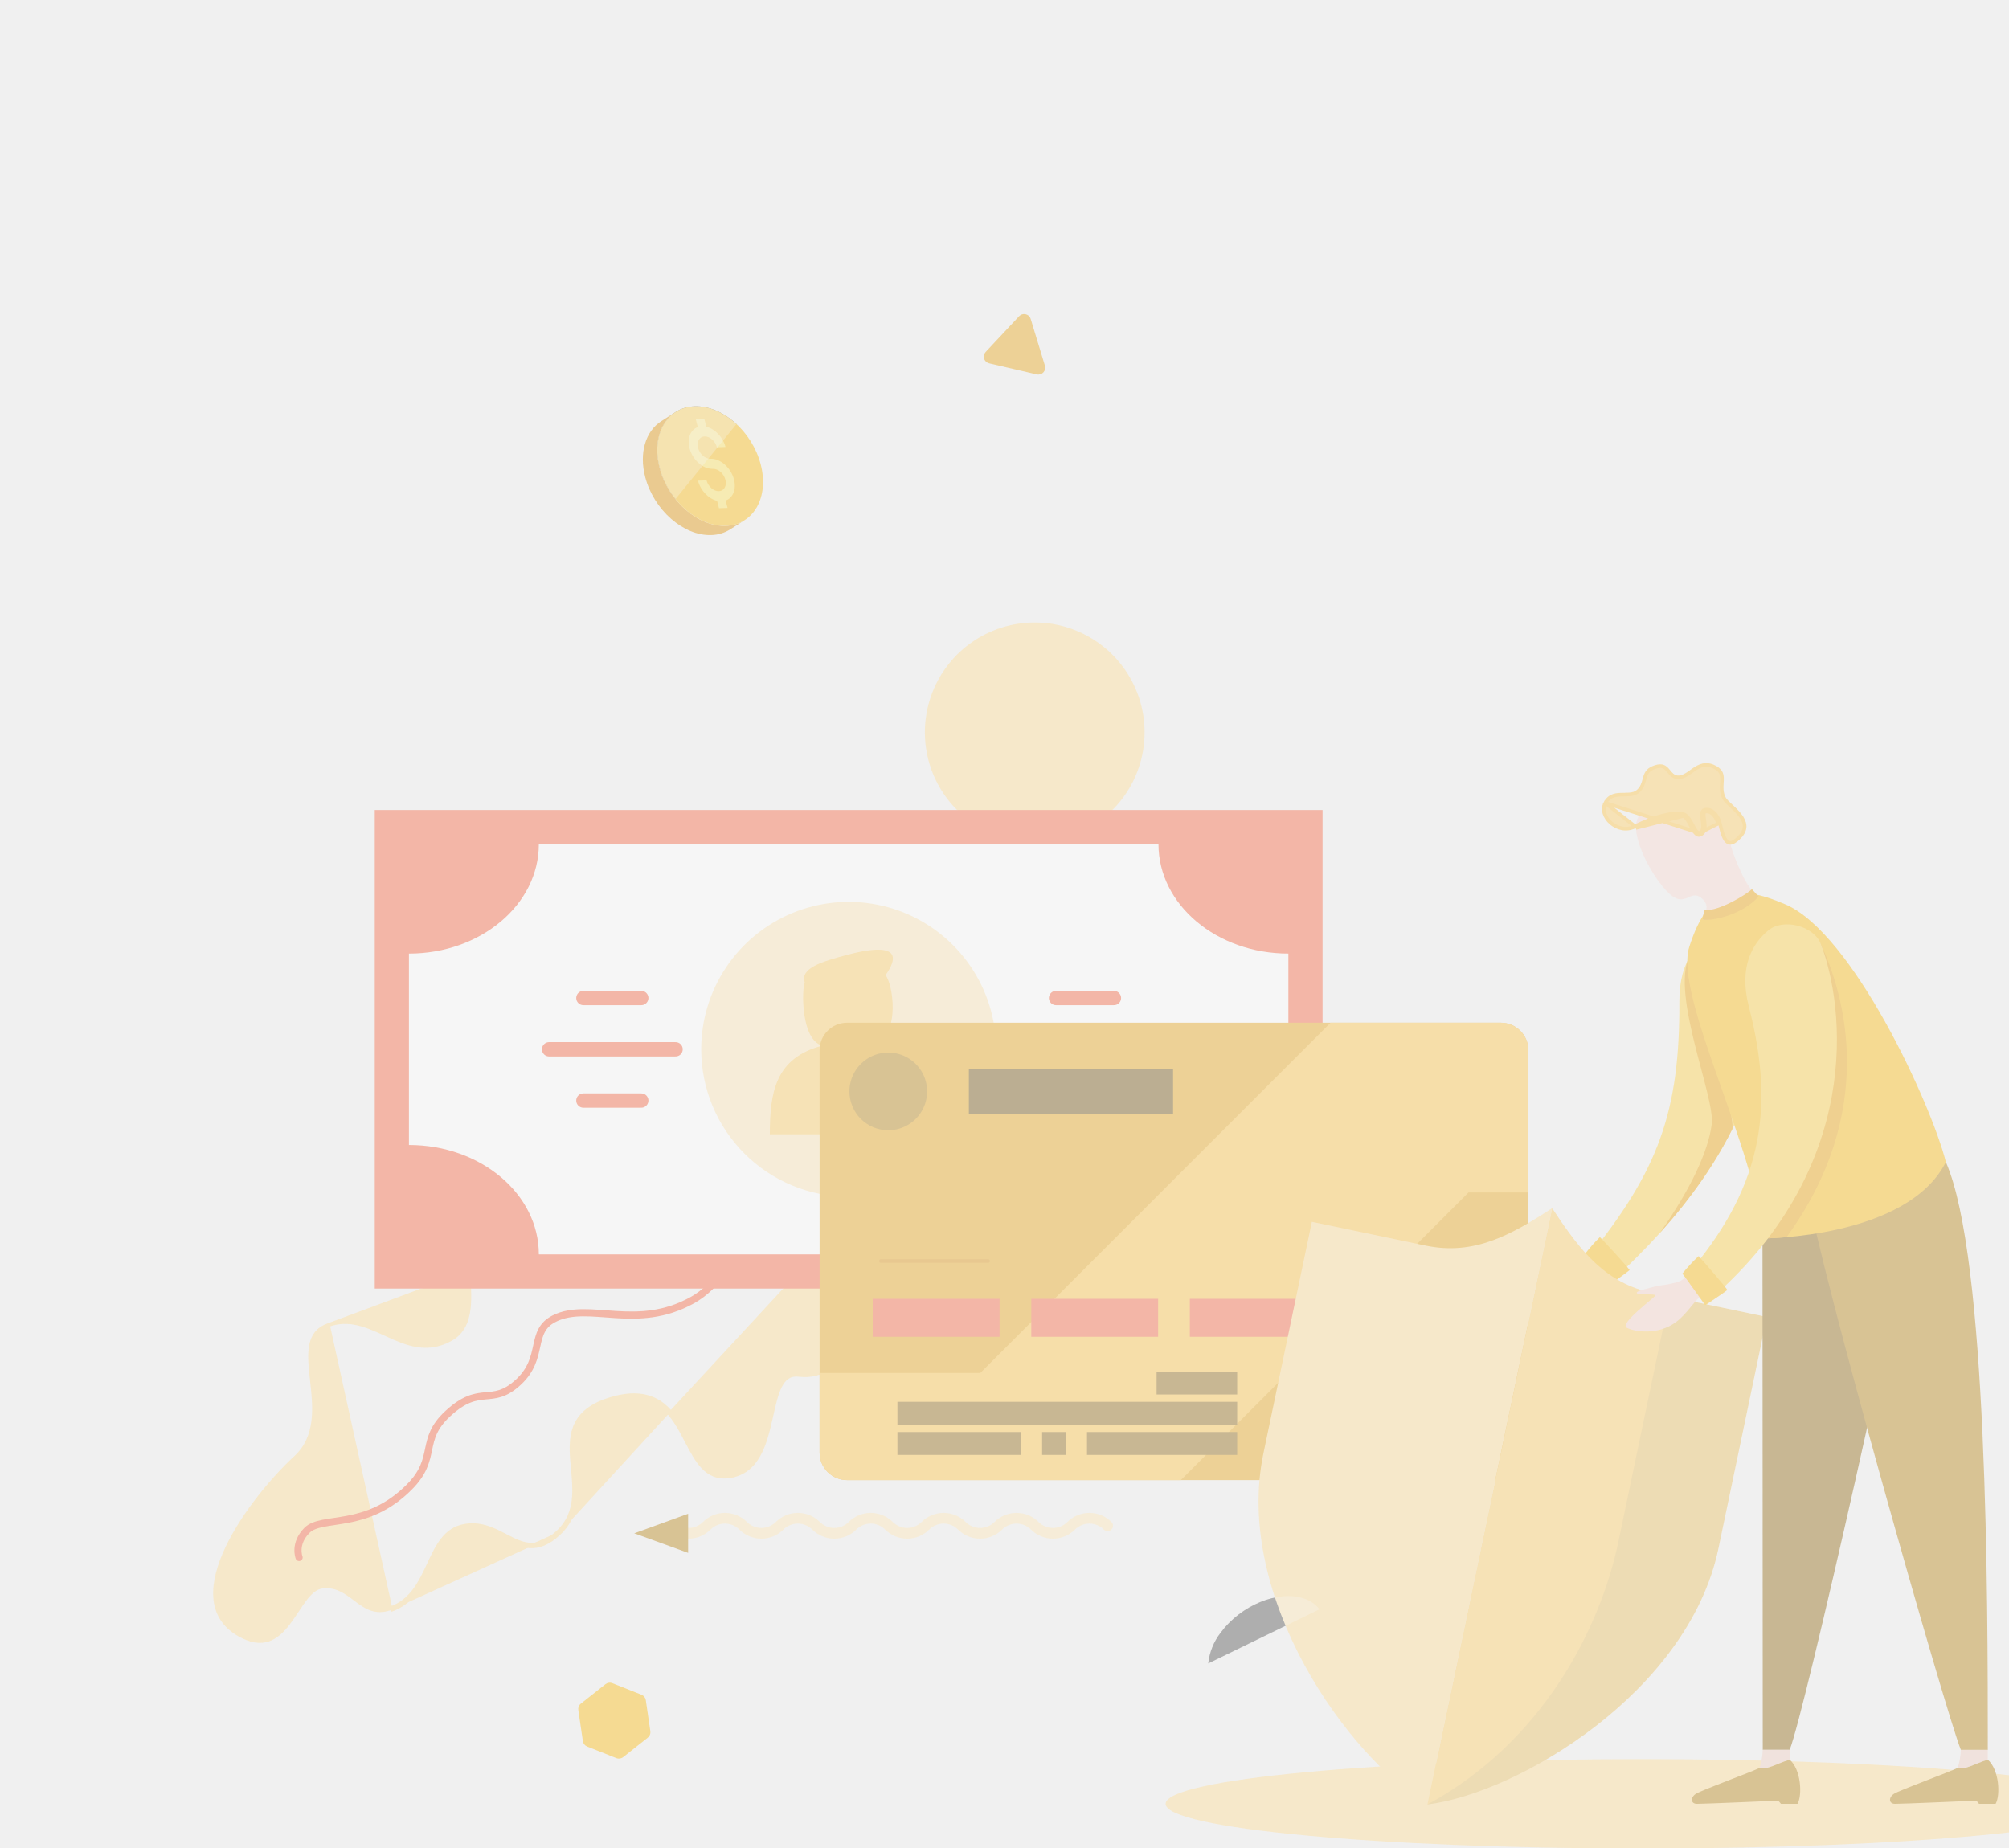
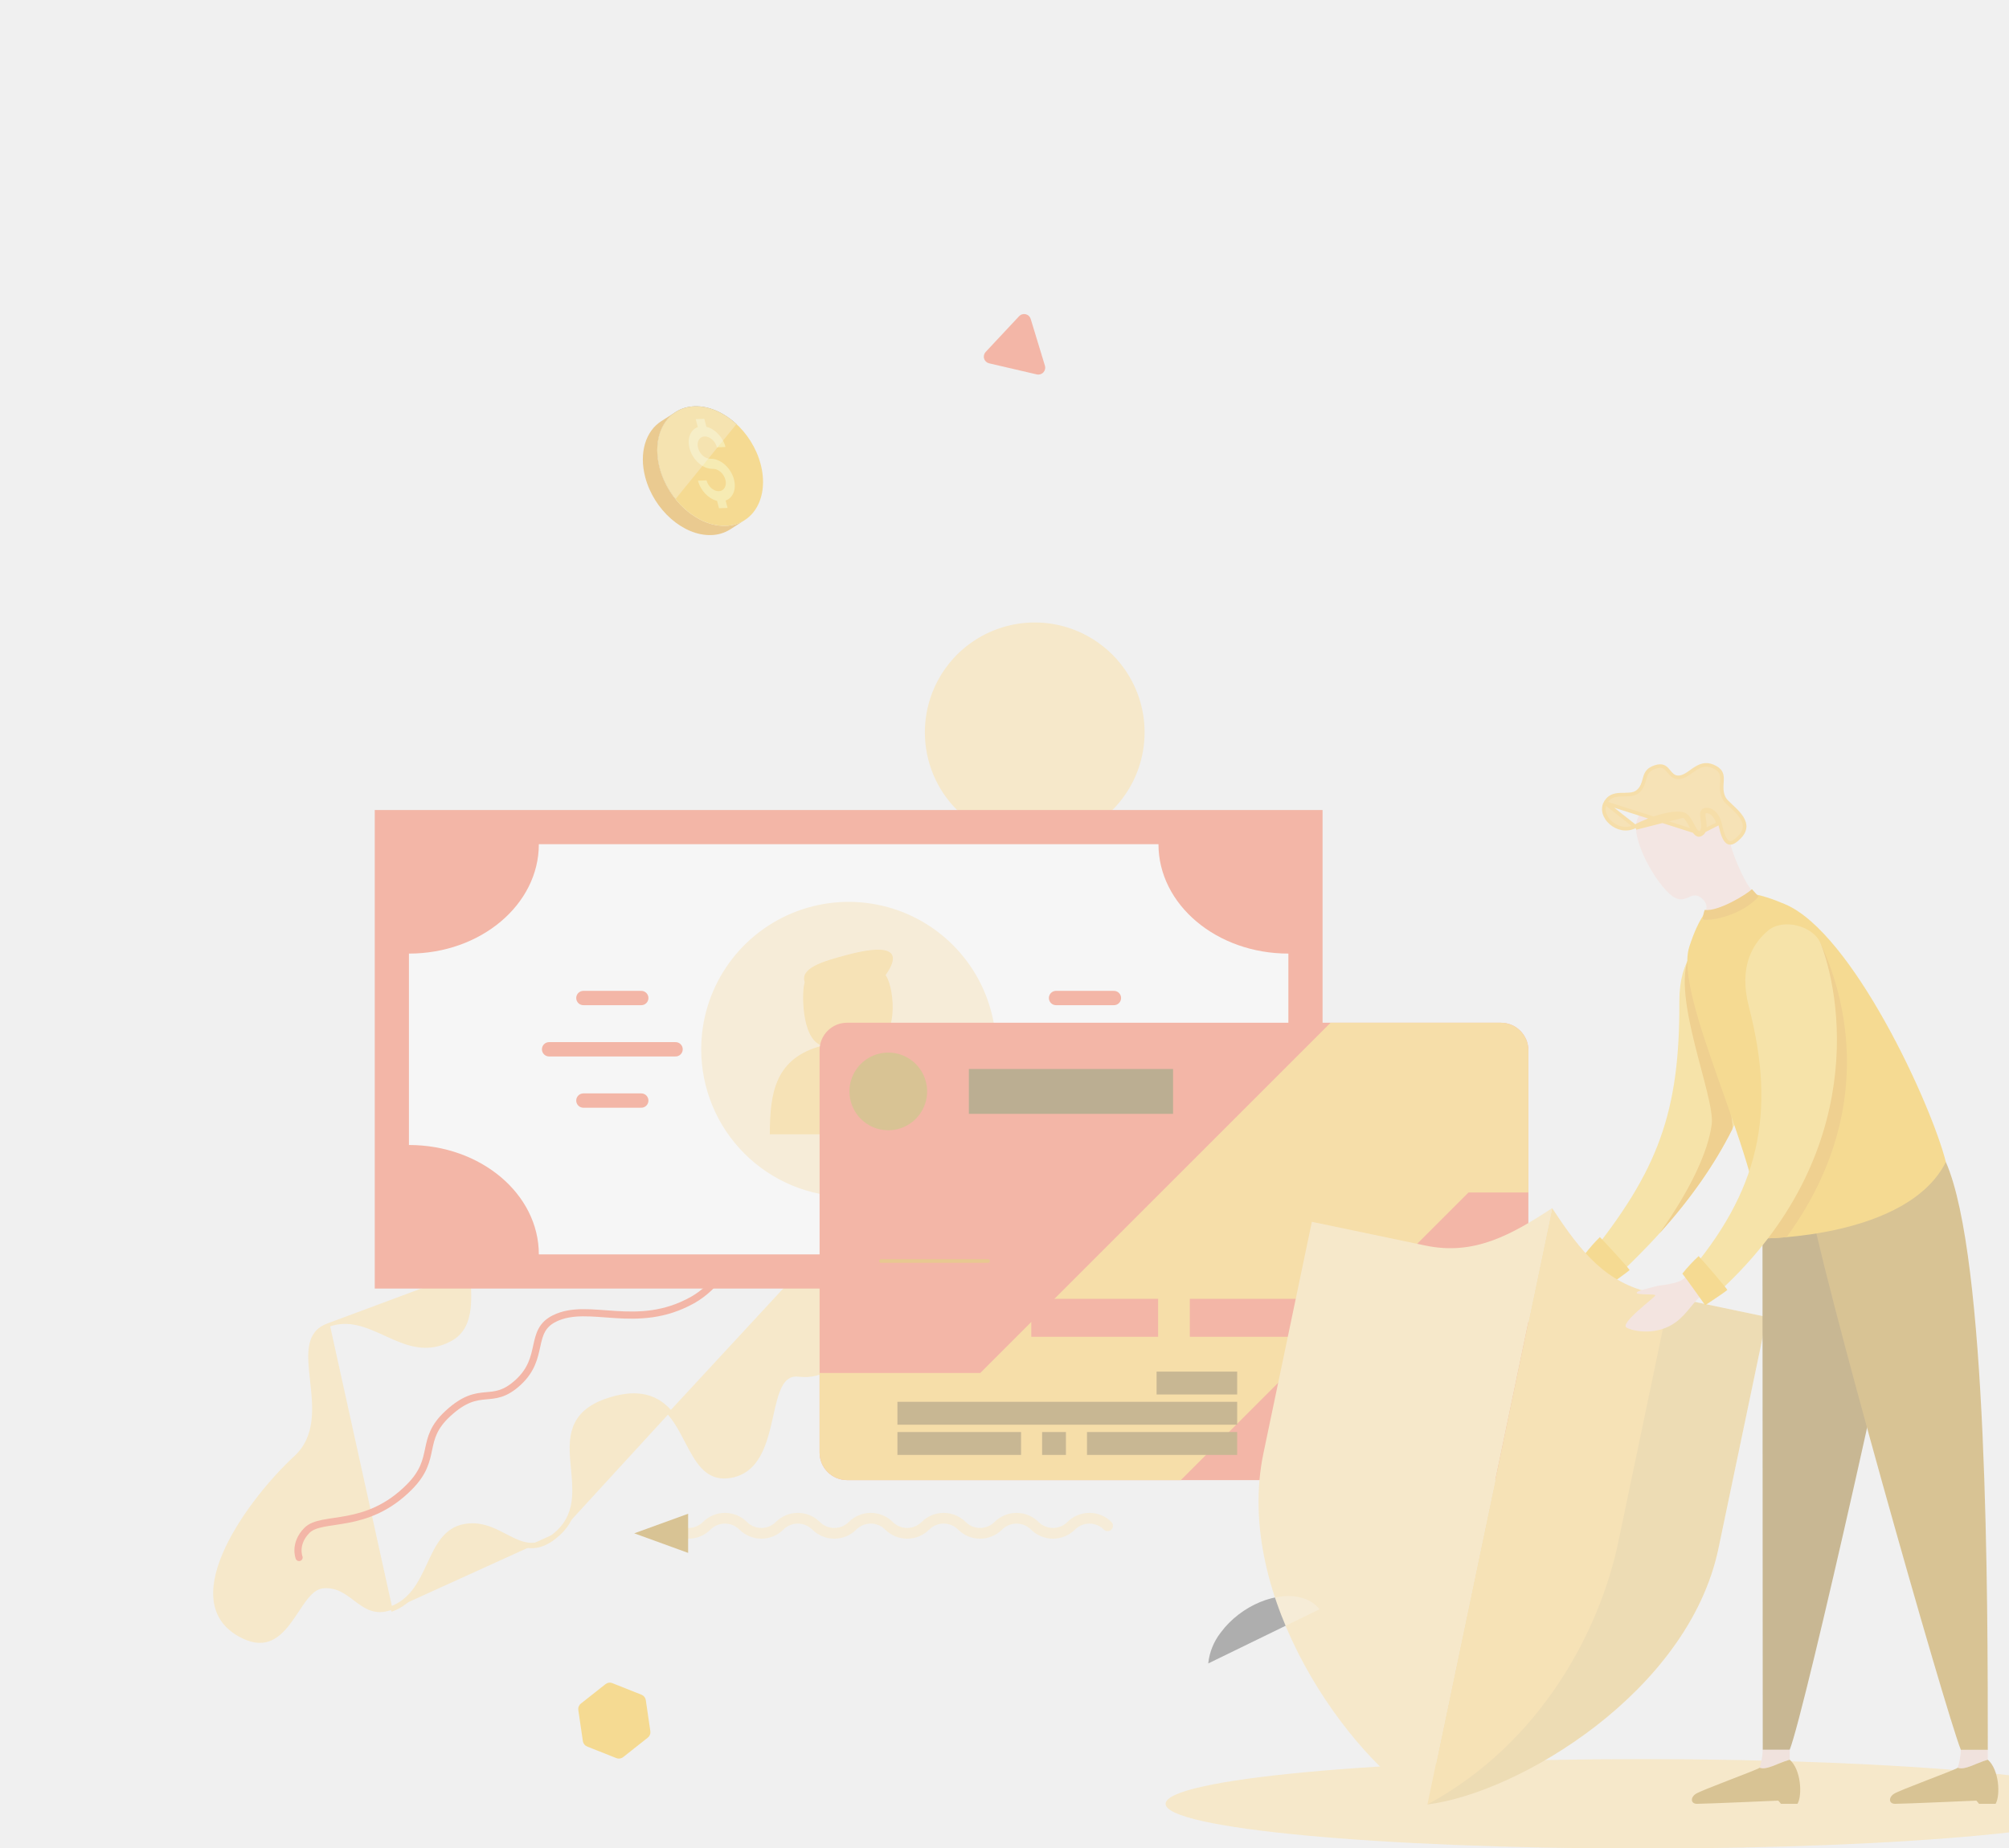
<svg xmlns="http://www.w3.org/2000/svg" width="561" height="516" viewBox="0 0 561 516" fill="none">
  <g opacity="0.4">
    <path d="M91.616 370.09L91.616 370.09C90.096 370.639 89.026 371.424 88.273 372.385C87.519 373.349 87.061 374.52 86.814 375.871C86.314 378.599 86.683 381.956 87.088 385.626L87.093 385.671C87.888 392.893 88.81 401.267 82.51 407.061L82.172 406.693L82.51 407.061C76.445 412.639 68.058 422.523 63.428 432.288C61.112 437.172 59.761 441.977 60.067 446.173C60.371 450.334 62.303 453.927 66.644 456.456C70.103 458.47 72.765 458.68 74.927 457.95C77.118 457.209 78.899 455.472 80.513 453.374C81.317 452.329 82.069 451.21 82.805 450.102C82.868 450.008 82.931 449.914 82.993 449.82C83.662 448.813 84.322 447.819 84.99 446.924C86.429 444.998 88.013 443.373 90.002 443.131C93.922 442.654 96.602 444.679 99.072 446.545C99.28 446.702 99.487 446.858 99.692 447.012C101.038 448.015 102.345 448.91 103.826 449.384C105.287 449.851 106.943 449.917 108.996 449.198M91.616 370.09L109.161 449.67M91.616 370.09C97.501 367.965 102.501 370.25 107.654 372.604C107.897 372.715 108.14 372.826 108.384 372.937C113.748 375.376 119.306 377.645 125.835 374.061C129.181 372.225 130.496 369.069 130.917 365.388C131.264 362.351 131.011 358.873 130.755 355.368C130.703 354.654 130.651 353.939 130.604 353.225C130.323 348.975 130.215 344.788 131.258 341.205C132.29 337.658 134.45 334.697 138.763 332.874C143.551 330.851 148.747 332.815 153.893 335.477C154.979 336.039 156.074 336.638 157.157 337.231C158.588 338.014 159.998 338.785 161.337 339.443C163.708 340.608 166.007 341.499 168.116 341.587L91.616 370.09ZM108.996 449.198L109.161 449.67M108.996 449.198C108.996 449.198 108.996 449.198 108.996 449.198L109.161 449.67M108.996 449.198C114.854 447.147 117.313 442.05 119.658 437.023L119.754 436.817C120.881 434.401 122 432 123.484 430.086C125.025 428.097 126.981 426.605 129.772 426.117C132.529 425.635 134.927 426.138 137.115 426.986C138.517 427.529 139.874 428.235 141.173 428.911C141.866 429.271 142.542 429.623 143.2 429.937C145.135 430.86 146.992 431.507 148.974 431.377C150.944 431.247 153.116 430.344 155.66 428.005M109.161 449.67C115.317 447.514 117.838 442.108 120.195 437.054C122.496 432.12 124.64 427.521 129.858 426.609C134.207 425.849 137.641 427.637 140.903 429.335C145.564 431.76 149.874 434.003 155.998 428.373M155.66 428.005L155.998 428.373M155.66 428.005C158.769 425.146 159.917 421.838 160.222 418.348C160.456 415.681 160.198 412.943 159.941 410.21C159.858 409.328 159.775 408.446 159.708 407.567C159.439 404.011 159.447 400.514 160.991 397.513C162.551 394.483 165.622 392.055 171.252 390.501C176.901 388.941 180.942 389.623 184.023 391.574C187.075 393.508 189.11 396.643 190.85 399.82C191.306 400.653 191.741 401.485 192.168 402.303C193.392 404.649 194.552 406.87 195.964 408.61C196.905 409.77 197.935 410.683 199.134 411.255C200.327 411.823 201.717 412.068 203.408 411.848C207.11 411.366 209.485 409.38 211.149 406.641C212.83 403.875 213.773 400.36 214.576 396.868C214.706 396.306 214.832 395.743 214.957 395.185C215.599 392.314 216.219 389.545 217.172 387.447C217.745 386.185 218.46 385.114 219.417 384.397C220.39 383.67 221.574 383.338 223.014 383.494C226.525 383.873 229.085 383.142 230.871 381.593C232.665 380.036 233.759 377.584 234.185 374.359C235.041 367.895 233.183 358.568 229.342 348.035L229.811 347.864M155.66 428.005C155.66 428.005 155.66 428.005 155.66 428.005L155.998 428.373M155.998 428.373C161.664 423.162 161.035 416.491 160.436 410.13C159.672 402.02 158.955 394.415 171.385 390.983C183.89 387.53 187.972 395.348 191.703 402.495C194.59 408.024 197.267 413.151 203.472 412.344C211.871 411.251 213.784 402.709 215.449 395.278C216.861 388.972 218.094 383.466 222.961 383.991C237.384 385.549 237.508 368.966 229.811 347.864M229.811 347.864L229.342 348.035C226.913 341.375 220.664 334.849 213.263 330.386C205.858 325.921 197.422 323.592 190.669 325.166C183.913 326.741 180.397 330.808 177.542 334.525C177.314 334.822 177.09 335.117 176.867 335.41C175.707 336.938 174.604 338.39 173.399 339.489C171.939 340.82 170.282 341.678 168.116 341.587L229.811 347.864Z" fill="#FFDC91" stroke="#FFDC91" />
    <path d="M228.191 344.365C224.395 345.16 214.413 342.264 209.058 347.187C203.706 352.109 200.331 359.219 193.33 363.114C177.716 371.803 164.531 363.433 154.833 368.236C147.63 371.803 152.245 379.123 144.71 386.052C137.176 392.981 134.265 386.327 125.09 394.764C116.961 402.239 122.396 407.123 114.343 415.26C102.249 427.481 89.891 423.147 85.689 427.43C82.005 431.183 83.518 434.987 83.518 434.987" stroke="#F76039" stroke-width="2" stroke-linecap="round" stroke-linejoin="round" />
    <path d="M325.486 503.783C325.486 496.888 385.107 491.299 458.651 491.299C532.197 491.299 591.818 496.888 591.818 503.783C591.818 510.68 532.197 516.267 458.651 516.267C385.107 516.267 325.486 510.68 325.486 503.783Z" fill="#FFDC91" />
    <path d="M309.304 426.129C307.954 424.78 306.123 424.022 304.214 424.022C302.306 424.022 300.475 424.78 299.125 426.129C297.774 427.478 295.943 428.235 294.035 428.235C292.126 428.235 290.296 427.478 288.945 426.129C287.596 424.78 285.766 424.022 283.858 424.022C281.95 424.022 280.12 424.78 278.771 426.129C277.421 427.478 275.591 428.235 273.683 428.235C271.775 428.235 269.945 427.478 268.594 426.129C267.244 424.78 265.413 424.022 263.505 424.022C261.596 424.022 259.765 424.78 258.415 426.129C257.064 427.478 255.234 428.235 253.325 428.235C251.416 428.235 249.586 427.478 248.235 426.129C246.886 424.78 245.056 424.022 243.148 424.022C241.24 424.022 239.411 424.78 238.061 426.129C236.711 427.478 234.881 428.235 232.973 428.235C231.065 428.235 229.235 427.478 227.885 426.129C226.534 424.78 224.704 424.022 222.795 424.022C220.886 424.022 219.055 424.78 217.705 426.129C216.354 427.478 214.524 428.235 212.615 428.235C210.707 428.235 208.876 427.478 207.525 426.129C206.176 424.78 204.346 424.022 202.438 424.022C200.531 424.022 198.701 424.78 197.352 426.129C196.025 427.458 194.231 428.214 192.354 428.234H184.103" stroke="#FFE7B5" stroke-width="3" stroke-linecap="round" />
    <path d="M192.157 422.768L177.102 428.234L192.157 433.7V422.768Z" fill="#B57F0B" />
    <path d="M304.007 196.34L284.892 215.457L274.644 205.209" fill="#FFDC91" />
    <path d="M304.007 196.34L284.892 215.457L274.644 205.209" stroke="#FFDC91" stroke-width="3" stroke-linecap="round" stroke-linejoin="round" />
    <path d="M259.762 204.529C259.762 198.758 261.473 193.117 264.679 188.318C267.885 183.519 272.443 179.779 277.774 177.571C283.106 175.362 288.973 174.784 294.634 175.91C300.294 177.036 305.493 179.815 309.574 183.896C313.655 187.977 316.434 193.176 317.56 198.836C318.686 204.497 318.108 210.364 315.899 215.696C313.691 221.027 309.951 225.585 305.152 228.791C300.353 231.997 294.712 233.708 288.941 233.708C285.109 233.708 281.315 232.954 277.774 231.487C274.234 230.021 271.017 227.872 268.308 225.162C265.598 222.453 263.449 219.236 261.983 215.696C260.516 212.156 259.762 208.361 259.762 204.529Z" fill="#FFDC91" stroke="#FFDC91" stroke-width="3" stroke-linecap="round" stroke-linejoin="round" />
    <path d="M369.318 226.229H104.646V359.875H369.318V226.229Z" fill="#F76039" />
    <path d="M359.771 319.781L359.77 266.322C339.738 266.323 323.496 252.646 323.495 235.775L150.467 235.776C150.468 252.645 134.226 266.323 114.192 266.323V319.781C134.226 319.783 150.467 333.459 150.467 350.331L323.496 350.329C323.495 333.459 339.736 319.781 359.771 319.781Z" fill="white" />
    <path d="M195.806 293.053C195.806 284.909 198.221 276.948 202.745 270.176C207.27 263.405 213.701 258.127 221.225 255.011C228.749 251.894 237.028 251.079 245.016 252.668C253.003 254.257 260.34 258.178 266.099 263.937C271.857 269.696 275.779 277.033 277.368 285.02C278.956 293.008 278.141 301.287 275.024 308.811C271.908 316.335 266.63 322.766 259.858 327.29C253.087 331.815 245.126 334.23 236.982 334.23C226.061 334.229 215.588 329.891 207.866 322.169C200.144 314.447 195.806 303.973 195.806 293.053Z" fill="#FFE7B5" />
    <path d="M229.63 292.044C223.54 290.358 223.906 276.181 224.717 274.352C223.372 270.38 229.651 268.523 236.257 266.764C240.267 265.697 254.602 261.964 247.292 272.339C249.21 274.654 251.656 288.218 244.333 292.044C258.139 295.46 258.986 305.364 258.985 316.799H214.977C214.977 305.365 216.356 295.461 229.63 292.044Z" fill="#FFCC5E" />
    <path d="M188.646 293.052H153.332" stroke="#F76039" stroke-width="4" stroke-linecap="round" stroke-linejoin="round" />
    <path d="M179.068 278.733L162.91 278.734" stroke="#F76039" stroke-width="4" stroke-linecap="round" stroke-linejoin="round" />
    <path d="M179.068 307.371H162.909" stroke="#F76039" stroke-width="4" stroke-linecap="round" stroke-linejoin="round" />
    <path d="M285.318 293.053H320.632" stroke="#F76039" stroke-width="4" stroke-linecap="round" stroke-linejoin="round" />
    <path d="M294.896 278.733H311.054" stroke="#F76039" stroke-width="4" stroke-linecap="round" stroke-linejoin="round" />
    <path d="M294.896 307.373L311.053 307.371" stroke="#F76039" stroke-width="4" stroke-linecap="round" stroke-linejoin="round" />
-     <path d="M419.117 285.637H236.536C232.299 285.637 228.864 289.072 228.864 293.309V405.699C228.864 409.936 232.299 413.371 236.536 413.371H419.117C423.354 413.371 426.788 409.936 426.788 405.699V293.309C426.788 289.072 423.354 285.637 419.117 285.637Z" fill="#E8A30E" />
+     <path d="M419.117 285.637H236.536C232.299 285.637 228.864 289.072 228.864 293.309V405.699C228.864 409.936 232.299 413.371 236.536 413.371H419.117C423.354 413.371 426.788 409.936 426.788 405.699V293.309C426.788 289.072 423.354 285.637 419.117 285.637Z" fill="#f76039" />
    <path d="M228.865 383.451V405.699C228.871 407.732 229.681 409.68 231.119 411.117C232.556 412.555 234.504 413.365 236.537 413.371H329.745L410.084 333.032H426.789V293.309C426.783 291.276 425.973 289.328 424.536 287.891C423.099 286.453 421.151 285.643 419.118 285.637H371.555L273.741 383.451H228.865Z" fill="#FFC23F" />
    <path d="M237.196 304.818C237.196 302.672 237.832 300.574 239.024 298.79C240.217 297.006 241.911 295.615 243.893 294.794C245.876 293.973 248.057 293.758 250.162 294.177C252.266 294.595 254.199 295.628 255.717 297.146C257.234 298.663 258.267 300.596 258.686 302.701C259.105 304.805 258.89 306.986 258.069 308.969C257.248 310.951 255.857 312.646 254.073 313.838C252.289 315.03 250.191 315.666 248.045 315.666C245.168 315.666 242.409 314.523 240.374 312.489C238.339 310.454 237.196 307.695 237.196 304.818Z" fill="#B57F0B" />
    <path d="M327.572 298.555H270.547V311.08H327.572V298.555Z" fill="#6B4B06" />
    <path d="M411.958 362.739H376.534V373.347H411.958V362.739Z" fill="#F76039" />
    <path d="M367.678 362.739H332.255V373.347H367.678V362.739Z" fill="#F76039" />
    <path d="M323.398 362.739H287.976V373.347H323.398V362.739Z" fill="#F76039" />
    <path d="M279.12 362.739H243.696V373.347H279.12V362.739Z" fill="#F76039" />
    <path d="M345.472 383.068H322.969V389.462H345.472V383.068Z" fill="#8C6208" />
    <path d="M345.472 391.507H250.601V397.9H345.472V391.507Z" fill="#8C6208" />
    <path d="M285.123 399.946H250.601V406.339H285.123V399.946Z" fill="#8C6208" />
    <path d="M345.473 406.339V399.946H324.503H303.534V406.339H345.473Z" fill="#8C6208" />
    <path d="M297.653 399.946H291.004V406.339H297.653V399.946Z" fill="#8C6208" />
    <path d="M245.997 352.188H275.915" stroke="#DC8B00" stroke-linecap="round" stroke-linejoin="round" />
    <path d="M492.757 267.593C492.121 262.141 484.353 257.914 479.428 260.274C474.503 262.634 468.901 267.828 468.952 279.611C469.085 310.361 463.236 326.824 443.223 351.457C443.223 351.457 447.448 356.161 449.277 358.475C492.745 319.43 494.89 285.867 492.757 267.593Z" fill="#FFD03E" />
    <path d="M471.722 267.126C466.552 277.971 478.954 306.351 477.995 313.96C477.036 321.567 472.021 332.282 463.44 344.407C472.517 334.355 478.962 324.78 483.477 315.873C483.527 315.772 483.572 315.683 483.609 315.609C483.659 315.509 483.707 315.41 483.757 315.31L483.759 315.307C484.58 311.342 472.778 264.911 471.722 267.126Z" fill="#ED9F00" />
    <path d="M448.636 358.671C447.308 356.915 442.77 350.928 442.359 350.523C443.699 348.743 445.168 347.064 446.756 345.501C448.117 346.843 455.052 354.399 455.048 354.724C454.462 355.269 451.134 357.641 449.679 358.671H448.636Z" fill="#FCBA06" />
    <path d="M433.436 337.414C422.003 344.893 411.655 350.71 398.094 347.874C385.727 345.287 366.328 341.23 366.328 341.23L352.804 405.887C344.408 446.026 376.595 490.889 398.601 503.96L398.604 503.959L433.438 337.419L433.436 337.414Z" fill="#FFDC91" />
    <path d="M461.623 361.162C448.435 358.404 441.455 349.674 433.439 337.419L398.604 503.959C424.008 500.802 471.475 472.603 479.87 432.465L493.394 367.808C493.394 367.808 474.772 363.912 461.623 361.162Z" fill="#FFCC5E" />
    <g style="mix-blend-mode:multiply">
      <path d="M479.87 432.465L493.394 367.808C493.394 367.808 478.732 364.742 466.241 362.129C460.14 391.297 455.535 413.309 451.901 430.688C446.859 454.792 430.745 486.587 398.604 503.96C424.008 500.803 471.475 472.603 479.87 432.465Z" fill="#E9EDF7" />
    </g>
    <path d="M207.938 145.273L203.909 147.848C202.327 148.844 200.504 149.393 198.635 149.437C190.856 149.708 182.57 142.439 180.168 133.236C178.384 126.402 180.336 120.392 184.644 117.638L188.673 115.062C184.365 117.817 182.411 123.827 184.196 130.66C186.599 139.863 194.885 147.134 202.663 146.861C204.532 146.818 206.355 146.269 207.938 145.273Z" fill="#E19100" />
    <path d="M193.948 113.474C201.726 113.202 210.013 120.472 212.414 129.676C214.817 138.878 210.441 146.59 202.663 146.861C194.885 147.134 186.599 139.863 184.196 130.66C181.794 121.457 186.168 113.746 193.948 113.474Z" fill="#FCBA06" />
    <path d="M196.669 116.971L197.253 119.203C199.616 119.766 201.859 122.044 202.589 124.839L200.197 124.922C199.75 123.202 198.203 121.845 196.748 121.895C195.299 121.946 194.484 123.385 194.933 125.107C195.157 125.948 195.625 126.703 196.278 127.278C196.844 127.816 197.593 128.119 198.374 128.125C201.147 128.028 204.098 130.617 204.954 133.897C205.682 136.684 204.658 139.084 202.627 139.792L203.165 141.854L200.773 141.938L200.236 139.875C197.882 139.322 195.635 137.035 194.906 134.248L197.298 134.165C197.745 135.878 199.291 137.235 200.739 137.184C202.195 137.132 203.01 135.694 202.564 133.981C202.113 132.26 200.567 130.904 199.112 130.954C197.621 130.943 196.19 130.367 195.108 129.341C193.861 128.241 192.968 126.797 192.542 125.19C191.813 122.395 192.838 120.004 194.861 119.288L194.278 117.055L196.669 116.971Z" fill="#FFE357" />
    <g style="mix-blend-mode:screen">
      <path d="M205.644 118.444C202.213 115.264 198.015 113.332 193.948 113.474C186.168 113.746 181.794 121.457 184.196 130.66C185.047 133.845 186.558 136.816 188.631 139.38L205.644 118.444Z" fill="#4C4C4C" />
    </g>
    <g style="mix-blend-mode:screen">
      <path d="M368.455 449.446C367.311 448.008 365.762 446.948 364.008 446.403C356.862 444.04 346.479 448.335 340.863 455.973C338.923 458.461 337.72 461.442 337.39 464.579L368.455 449.446Z" fill="#4C4C4C" />
    </g>
    <path d="M471.727 355.217C470.64 356.442 470.609 357.508 467.697 358.254C464.785 359.001 463.621 358.886 462.277 359.281C460.933 359.676 456.784 360.483 457.053 361.113C457.322 361.743 462.223 361.272 462.232 361.786C462.241 362.3 452.026 369.681 454.253 370.819C456.479 371.956 462.884 373 467.979 369.254C471.385 366.749 473.223 362.871 475.586 361.603C476.96 358.216 474.882 355.764 471.727 355.217Z" fill="#F7D3C9" />
    <path d="M492.16 332.779C492.16 353.485 492.233 446.304 492.233 488.701H499.756C503.982 478.19 532.151 352.775 535.008 332.779H492.16Z" fill="#8C6208" />
    <path d="M499.756 491.453V488.7H492.233C492.176 490.4 491.886 492.084 491.371 493.706C493.326 494.458 496.188 492.517 499.756 491.453Z" fill="#F0CCC0" />
    <path d="M499.756 491.453C496.188 492.517 493.326 494.458 491.371 493.706C490.334 494.458 475.077 499.946 473.523 501.006C471.935 502.096 472.167 503.783 473.849 503.783C476.31 503.783 496.569 502.89 496.569 502.89C496.98 503.336 497.313 503.783 497.313 503.783H501.942C503.324 501.39 502.949 494.205 499.756 491.453Z" fill="#B57F0B" />
    <path d="M555.076 491.453V488.7H547.552C547.495 490.4 547.205 492.084 546.69 493.706C548.647 494.458 551.508 492.517 555.076 491.453Z" fill="#F0CCC0" />
    <path d="M555.076 491.453C551.508 492.517 548.647 494.458 546.691 493.706C545.654 494.458 530.397 499.946 528.843 501.006C527.256 502.096 527.488 503.783 529.17 503.783C531.628 503.783 551.89 502.89 551.89 502.89C552.299 503.336 552.631 503.783 552.631 503.783H557.263C558.643 501.39 558.269 494.205 555.076 491.453Z" fill="#B57F0B" />
    <path d="M543.37 324.54C555.075 351.148 555.076 446.304 555.076 488.7H547.552C543.327 478.19 507.654 352.774 504.799 332.779C510.511 332.779 543.37 324.54 543.37 324.54Z" fill="#B57F0B" />
    <path d="M543.37 324.54C532.632 345.874 492.163 345.874 492.163 345.874C490.878 321.925 467.313 278.268 471.721 264.441C476.938 248.079 484.758 246.621 498.614 252.6C517.302 260.663 539.246 308.183 543.37 324.54Z" fill="#FCBA06" />
    <path d="M483.359 236.296C484.043 238.909 487.689 248.43 490.878 250.303C489.814 252.064 482.427 256.88 475.464 256.859C476.122 254.756 477.738 252.874 474.97 250.703C471.956 248.338 470.562 253.679 466.156 249.592C461.017 244.829 455.566 233.573 457.064 229.238C458.739 224.387 463.193 217.502 473.541 219.096C481.985 220.395 481.972 230.986 483.359 236.296Z" fill="#F8D8D0" />
    <path d="M474.593 232.652L474.594 232.652C475.094 232.445 475.348 232.081 475.47 231.584C475.6 231.058 475.573 230.41 475.491 229.715C475.463 229.475 475.426 229.22 475.39 228.966C475.328 228.537 475.267 228.11 475.247 227.767C475.231 227.484 475.237 227.185 475.314 226.924C475.397 226.645 475.58 226.363 475.932 226.24L476.096 226.712M474.593 232.652L448.277 224.26C448.797 223.285 449.439 222.736 450.133 222.413C450.841 222.085 451.634 221.976 452.481 221.939C452.828 221.924 453.174 221.921 453.524 221.918C453.601 221.917 453.68 221.917 453.758 221.916C454.183 221.912 454.614 221.903 455.03 221.866C455.857 221.793 456.69 221.601 457.361 221.036L457.361 221.036C458.545 220.038 458.886 218.763 459.177 217.676C459.239 217.445 459.298 217.222 459.363 217.013C459.555 216.393 459.792 215.848 460.22 215.377C460.646 214.91 461.295 214.479 462.373 214.155L462.373 214.155C463.349 213.861 464.001 213.919 464.479 214.109C464.97 214.304 465.347 214.663 465.734 215.114C465.82 215.213 465.909 215.321 466.001 215.433C466.296 215.792 466.624 216.191 466.992 216.491C467.517 216.918 468.166 217.191 469.039 217.083L469.039 217.083C469.9 216.975 470.695 216.528 471.433 216.036C471.728 215.84 472.008 215.64 472.286 215.443C472.745 215.117 473.198 214.795 473.696 214.499C474.471 214.037 475.266 213.698 476.137 213.629C476.999 213.56 477.981 213.752 479.139 214.432C479.976 214.923 480.397 215.451 480.618 215.994C480.845 216.554 480.882 217.18 480.856 217.912C480.848 218.135 480.833 218.369 480.818 218.612C480.738 219.904 480.642 221.443 481.453 222.964L481.453 222.965C481.625 223.288 481.911 223.622 482.229 223.951C482.55 224.283 482.937 224.644 483.342 225.02L483.354 225.032C484.183 225.803 485.099 226.658 485.835 227.596C486.572 228.535 487.086 229.508 487.169 230.503C487.249 231.472 486.927 232.543 485.822 233.713C484.662 234.94 483.821 235.361 483.24 235.405C482.71 235.445 482.266 235.175 481.857 234.597C481.442 234.01 481.123 233.182 480.863 232.304C480.691 231.721 480.556 231.155 480.433 230.643C480.369 230.379 480.309 230.129 480.25 229.899L480.249 229.898C479.893 228.53 479.24 227.493 478.466 226.853C477.698 226.218 476.768 225.946 475.93 226.241L476.096 226.712M474.593 232.652C474.468 232.704 474.371 232.701 474.275 232.668C474.164 232.629 474.026 232.54 473.862 232.369C473.526 232.021 473.192 231.462 472.827 230.791C472.756 230.661 472.684 230.527 472.611 230.391C472.322 229.853 472.016 229.284 471.694 228.801C471.3 228.211 470.807 227.626 470.168 227.41M474.593 232.652L479.766 230.024C479.096 227.45 477.343 226.274 476.096 226.712M476.096 226.712C475.595 226.887 475.724 227.78 475.879 228.856C476.11 230.45 476.399 232.447 474.784 233.114C473.74 233.547 472.964 232.104 472.164 230.616C471.514 229.407 470.847 228.167 470.008 227.883M470.008 227.883L470.168 227.41M470.008 227.883C467.795 227.134 461.941 228.517 456.815 231.238L470.008 227.883ZM470.168 227.41C469.522 227.191 468.664 227.141 467.698 227.21C466.722 227.279 465.594 227.473 464.383 227.774C461.963 228.376 459.179 229.417 456.58 230.797M470.168 227.41L456.58 230.797M456.58 230.797C454.239 232.038 451.645 231.38 449.875 229.87C448.089 228.347 447.293 226.108 448.277 224.26L456.58 230.797Z" fill="#FFCC5E" stroke="#FFC23F" />
    <path d="M489.204 248.322C488.063 249.6 479.795 254.689 476.029 254.12C475.707 255 475.516 255.923 475.464 256.859C478.101 257.289 486.629 255.471 491.074 250.38C490.335 249.556 489.204 248.322 489.204 248.322ZM493.532 260.89C489.59 264.671 485.892 271.355 489.621 282.532C496.78 303.993 498.013 318.902 490.584 335.391C491.395 338.836 491.923 342.342 492.164 345.874C492.164 345.874 494.791 345.873 498.88 345.521C524.322 310.543 515.215 278.216 508.48 263.68C506.173 258.699 497.474 257.11 493.532 260.89Z" fill="#ED9F00" />
    <path d="M508.481 263.68C506.52 258.553 497.951 256.37 493.759 259.871C489.567 263.372 485.419 269.787 488.372 281.194C496.078 310.962 491.366 332.644 470.62 356.663C470.62 356.663 474.409 361.766 476.167 364.134C520.793 326.418 515.051 280.865 508.481 263.68Z" fill="#FFD03E" />
    <path d="M476.161 364.527C476.161 364.527 470.252 356.191 469.785 355.702C471.178 353.964 472.698 352.33 474.331 350.815C475.651 352.198 482.356 359.96 482.341 360.285C481.567 360.963 476.161 364.527 476.161 364.527ZM179.144 473.316L170.986 470.075C170.673 469.95 170.332 469.91 169.998 469.959C169.665 470.008 169.35 470.144 169.085 470.353L162.198 475.797C161.933 476.006 161.728 476.281 161.604 476.595C161.479 476.908 161.439 477.249 161.488 477.583L162.761 486.269C162.809 486.603 162.945 486.918 163.154 487.183C163.363 487.447 163.638 487.652 163.952 487.776L172.109 491.018C172.423 491.143 172.763 491.182 173.097 491.134C173.431 491.085 173.746 490.949 174.01 490.74L180.898 485.296C181.162 485.086 181.367 484.811 181.492 484.498C181.616 484.185 181.656 483.844 181.607 483.51L180.336 474.823C180.287 474.489 180.151 474.175 179.942 473.91C179.733 473.646 179.457 473.441 179.144 473.316Z" fill="#FCBA06" />
-     <path d="M284.574 88.316L275.244 98.289C275.014 98.535 274.852 98.838 274.776 99.166C274.699 99.495 274.71 99.838 274.809 100.161C274.907 100.484 275.088 100.775 275.335 101.005C275.581 101.235 275.884 101.397 276.212 101.473L289.514 104.566C289.843 104.643 290.186 104.632 290.508 104.533C290.831 104.435 291.122 104.254 291.353 104.008C291.583 103.762 291.745 103.459 291.822 103.13C291.898 102.802 291.887 102.459 291.789 102.136L287.815 89.07C287.717 88.747 287.536 88.456 287.29 88.225C287.044 87.995 286.741 87.833 286.412 87.756C286.084 87.68 285.741 87.692 285.418 87.79C285.095 87.888 284.804 88.07 284.574 88.316Z" fill="#E8A30E" />
+     <path d="M284.574 88.316L275.244 98.289C275.014 98.535 274.852 98.838 274.776 99.166C274.699 99.495 274.71 99.838 274.809 100.161C274.907 100.484 275.088 100.775 275.335 101.005C275.581 101.235 275.884 101.397 276.212 101.473L289.514 104.566C289.843 104.643 290.186 104.632 290.508 104.533C290.831 104.435 291.122 104.254 291.353 104.008C291.583 103.762 291.745 103.459 291.822 103.13C291.898 102.802 291.887 102.459 291.789 102.136L287.815 89.07C287.717 88.747 287.536 88.456 287.29 88.225C287.044 87.995 286.741 87.833 286.412 87.756C286.084 87.68 285.741 87.692 285.418 87.79C285.095 87.888 284.804 88.07 284.574 88.316Z" fill="#f76039" />
  </g>
</svg>
